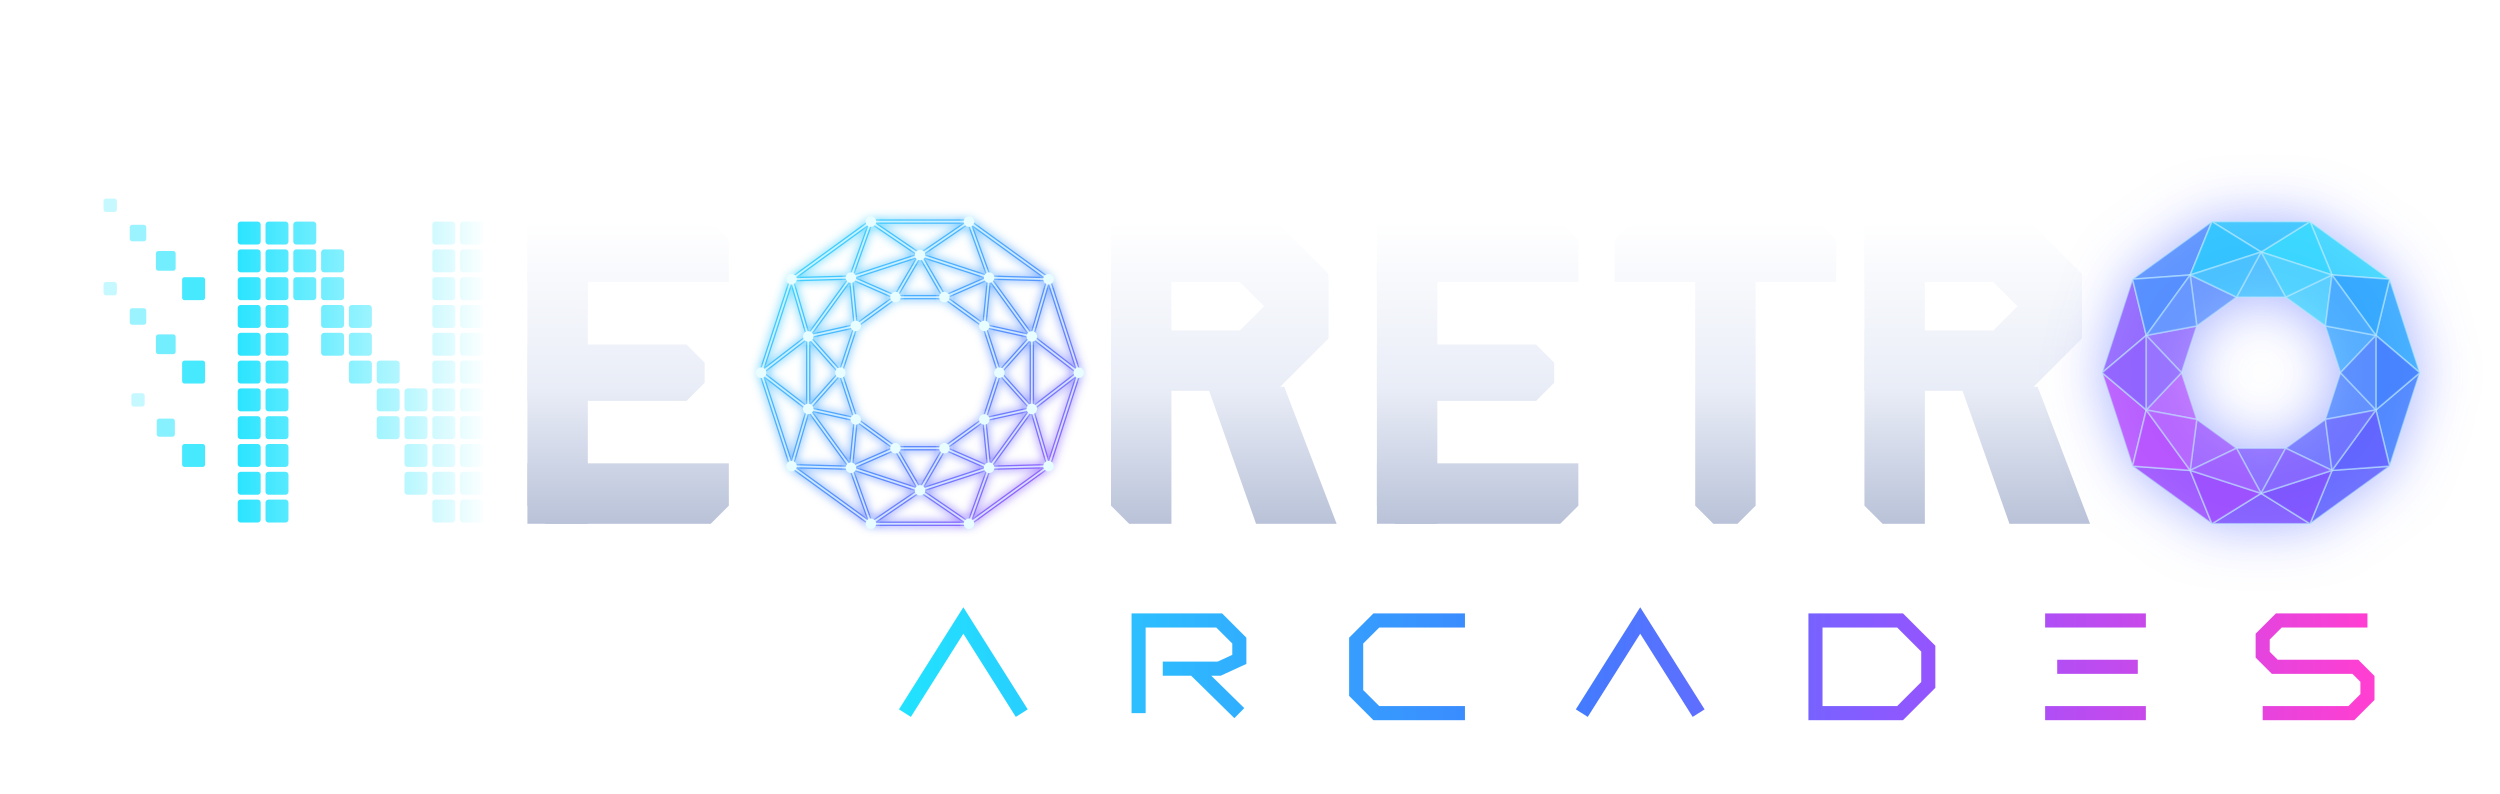
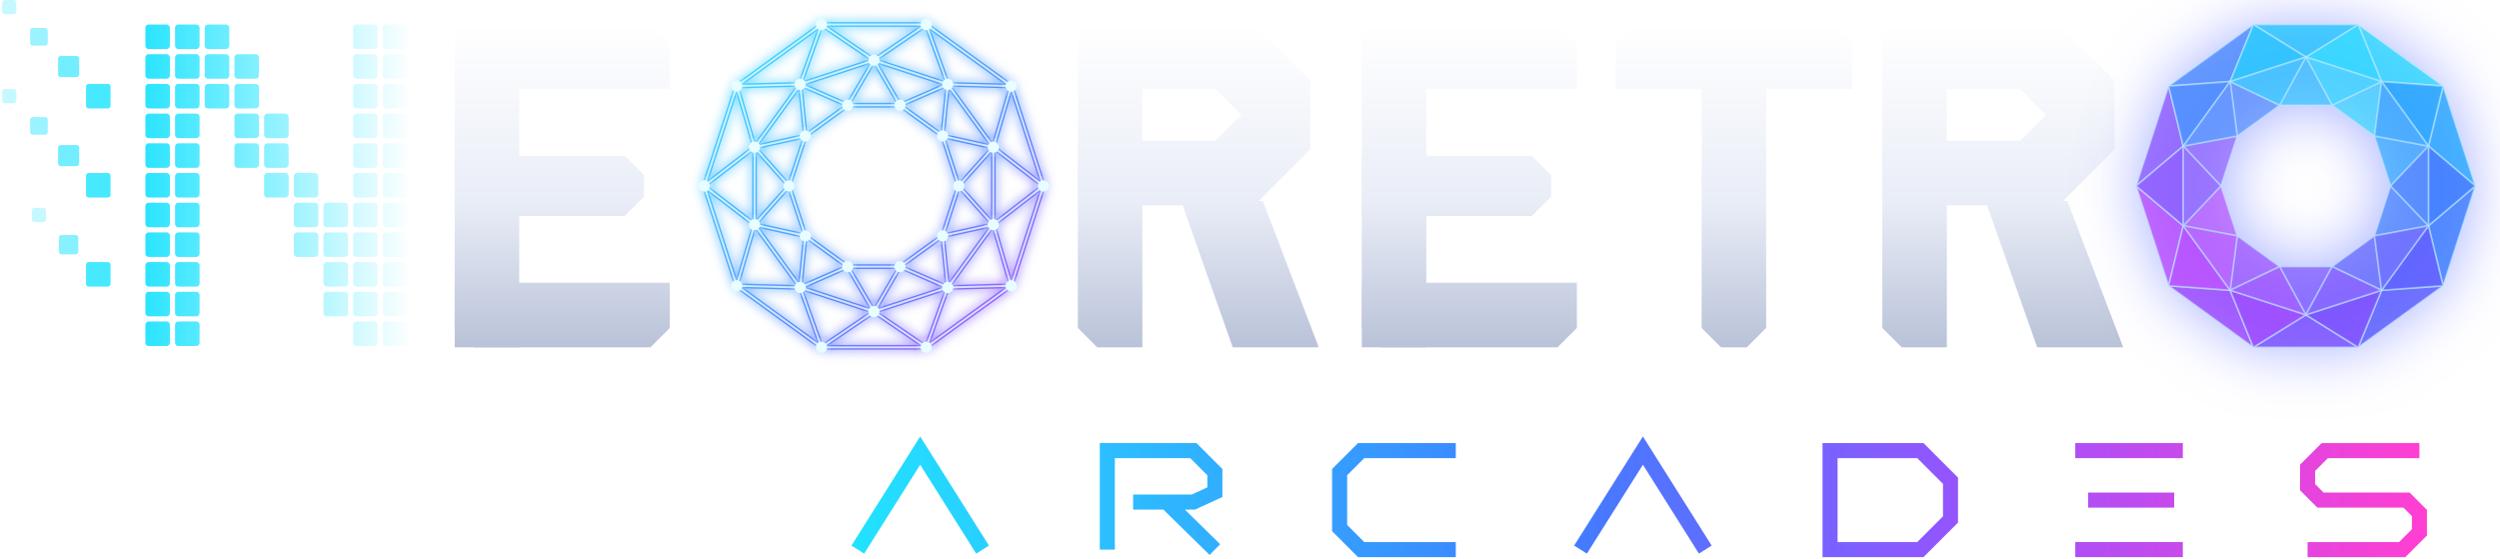
- <svg xmlns="http://www.w3.org/2000/svg" viewBox="0 0 1241 394" width="1241" height="394" role="img" aria-label="NEORETRO ARCADES">
+ <svg xmlns="http://www.w3.org/2000/svg" viewBox="51.4 98.6 1159.8 259.4" width="1160" height="259" overflow="visible" role="img" aria-label="NEORETRO ARCADES">
  <defs>
    <linearGradient id="chrome" x1="0" y1="110" x2="0" y2="260" gradientUnits="userSpaceOnUse">
      <stop offset="0" stop-color="#ffffff" />
      <stop offset=".55" stop-color="#e9edf7" />
      <stop offset="1" stop-color="#b9c2d8" />
    </linearGradient>
    <linearGradient id="pix" x1="118" y1="0" x2="242.2" y2="0" gradientUnits="userSpaceOnUse">
      <stop offset="0" stop-color="#2be4ff" />
      <stop offset=".55" stop-color="#9ff4ff" />
      <stop offset="1" stop-color="#ffffff" />
    </linearGradient>
    <linearGradient id="wire" x1="0" y1="0" x2="1" y2="1">
      <stop offset="0" stop-color="#36e6ff" />
      <stop offset=".6" stop-color="#5b8cff" />
      <stop offset="1" stop-color="#b04cff" />
    </linearGradient>
    <linearGradient id="sub" x1="0" y1="0" x2="726" y2="0" gradientUnits="userSpaceOnUse">
      <stop offset="0" stop-color="#22e2ff" />
      <stop offset=".45" stop-color="#3f7dff" />
      <stop offset=".72" stop-color="#9a52ff" />
      <stop offset="1" stop-color="#ff3fd2" />
    </linearGradient>
    <filter id="glow" x="-30%" y="-30%" width="160%" height="160%">
      <feGaussianBlur stdDeviation="2.4" result="b" />
      <feMerge>
        <feMergeNode in="b" />
        <feMergeNode in="SourceGraphic" />
      </feMerge>
    </filter>
    <filter id="bigglow" x="-40%" y="-40%" width="180%" height="180%">
      <feGaussianBlur stdDeviation="14" />
    </filter>
  </defs>
  <rect x="118.0" y="110.0" width="11.4" height="11.4" rx="1.5" fill="url(#pix)" />
  <rect x="131.8" y="110.0" width="11.4" height="11.4" rx="1.5" fill="url(#pix)" />
  <rect x="145.6" y="110.0" width="11.4" height="11.4" rx="1.5" fill="url(#pix)" />
  <rect x="214.6" y="110.0" width="11.4" height="11.4" rx="1.5" fill="url(#pix)" />
  <rect x="228.4" y="110.0" width="11.4" height="11.4" rx="1.5" fill="url(#pix)" />
  <rect x="118.0" y="123.8" width="11.4" height="11.4" rx="1.5" fill="url(#pix)" />
  <rect x="131.8" y="123.8" width="11.4" height="11.4" rx="1.5" fill="url(#pix)" />
  <rect x="145.6" y="123.8" width="11.4" height="11.4" rx="1.5" fill="url(#pix)" />
  <rect x="159.4" y="123.8" width="11.4" height="11.4" rx="1.5" fill="url(#pix)" />
  <rect x="214.6" y="123.8" width="11.4" height="11.4" rx="1.5" fill="url(#pix)" />
  <rect x="228.4" y="123.8" width="11.4" height="11.4" rx="1.5" fill="url(#pix)" />
  <rect x="118.0" y="137.6" width="11.4" height="11.4" rx="1.5" fill="url(#pix)" />
  <rect x="131.8" y="137.6" width="11.4" height="11.4" rx="1.5" fill="url(#pix)" />
  <rect x="145.6" y="137.6" width="11.4" height="11.4" rx="1.5" fill="url(#pix)" />
  <rect x="159.4" y="137.6" width="11.4" height="11.4" rx="1.5" fill="url(#pix)" />
  <rect x="214.6" y="137.6" width="11.4" height="11.4" rx="1.5" fill="url(#pix)" />
  <rect x="228.4" y="137.6" width="11.4" height="11.4" rx="1.5" fill="url(#pix)" />
  <rect x="118.0" y="151.4" width="11.4" height="11.4" rx="1.5" fill="url(#pix)" />
  <rect x="131.8" y="151.4" width="11.4" height="11.4" rx="1.5" fill="url(#pix)" />
  <rect x="159.4" y="151.4" width="11.4" height="11.4" rx="1.5" fill="url(#pix)" />
  <rect x="173.2" y="151.4" width="11.4" height="11.4" rx="1.5" fill="url(#pix)" />
  <rect x="214.6" y="151.4" width="11.4" height="11.4" rx="1.5" fill="url(#pix)" />
  <rect x="228.4" y="151.4" width="11.4" height="11.4" rx="1.5" fill="url(#pix)" />
  <rect x="118.0" y="165.2" width="11.4" height="11.4" rx="1.5" fill="url(#pix)" />
  <rect x="131.8" y="165.2" width="11.4" height="11.4" rx="1.5" fill="url(#pix)" />
  <rect x="159.4" y="165.2" width="11.4" height="11.4" rx="1.5" fill="url(#pix)" />
  <rect x="173.2" y="165.2" width="11.4" height="11.4" rx="1.5" fill="url(#pix)" />
  <rect x="214.6" y="165.2" width="11.4" height="11.4" rx="1.5" fill="url(#pix)" />
  <rect x="228.4" y="165.2" width="11.4" height="11.4" rx="1.5" fill="url(#pix)" />
  <rect x="118.0" y="179.0" width="11.4" height="11.4" rx="1.5" fill="url(#pix)" />
  <rect x="131.8" y="179.0" width="11.4" height="11.4" rx="1.5" fill="url(#pix)" />
  <rect x="173.2" y="179.0" width="11.4" height="11.4" rx="1.5" fill="url(#pix)" />
  <rect x="187.0" y="179.0" width="11.4" height="11.4" rx="1.5" fill="url(#pix)" />
  <rect x="214.6" y="179.0" width="11.4" height="11.4" rx="1.5" fill="url(#pix)" />
  <rect x="228.4" y="179.0" width="11.4" height="11.4" rx="1.5" fill="url(#pix)" />
  <rect x="118.0" y="192.8" width="11.4" height="11.4" rx="1.5" fill="url(#pix)" />
  <rect x="131.8" y="192.8" width="11.4" height="11.4" rx="1.5" fill="url(#pix)" />
  <rect x="187.0" y="192.8" width="11.4" height="11.4" rx="1.5" fill="url(#pix)" />
  <rect x="200.8" y="192.8" width="11.4" height="11.4" rx="1.5" fill="url(#pix)" />
  <rect x="214.6" y="192.8" width="11.4" height="11.4" rx="1.5" fill="url(#pix)" />
  <rect x="228.4" y="192.8" width="11.4" height="11.4" rx="1.5" fill="url(#pix)" />
  <rect x="118.0" y="206.6" width="11.4" height="11.4" rx="1.5" fill="url(#pix)" />
  <rect x="131.8" y="206.6" width="11.4" height="11.4" rx="1.5" fill="url(#pix)" />
  <rect x="187.0" y="206.6" width="11.4" height="11.4" rx="1.5" fill="url(#pix)" />
  <rect x="200.8" y="206.6" width="11.4" height="11.4" rx="1.5" fill="url(#pix)" />
  <rect x="214.6" y="206.6" width="11.4" height="11.4" rx="1.5" fill="url(#pix)" />
  <rect x="228.4" y="206.6" width="11.4" height="11.4" rx="1.5" fill="url(#pix)" />
  <rect x="118.0" y="220.4" width="11.4" height="11.4" rx="1.5" fill="url(#pix)" />
  <rect x="131.8" y="220.4" width="11.4" height="11.4" rx="1.5" fill="url(#pix)" />
  <rect x="200.8" y="220.4" width="11.4" height="11.4" rx="1.5" fill="url(#pix)" />
  <rect x="214.6" y="220.4" width="11.4" height="11.4" rx="1.5" fill="url(#pix)" />
  <rect x="228.4" y="220.4" width="11.4" height="11.4" rx="1.5" fill="url(#pix)" />
  <rect x="118.0" y="234.2" width="11.4" height="11.4" rx="1.5" fill="url(#pix)" />
  <rect x="131.8" y="234.2" width="11.4" height="11.4" rx="1.5" fill="url(#pix)" />
  <rect x="200.8" y="234.2" width="11.4" height="11.4" rx="1.5" fill="url(#pix)" />
  <rect x="214.6" y="234.2" width="11.4" height="11.4" rx="1.5" fill="url(#pix)" />
  <rect x="228.4" y="234.2" width="11.4" height="11.4" rx="1.5" fill="url(#pix)" />
  <rect x="118.0" y="248.0" width="11.4" height="11.4" rx="1.5" fill="url(#pix)" />
  <rect x="131.8" y="248.0" width="11.4" height="11.4" rx="1.5" fill="url(#pix)" />
  <rect x="214.6" y="248.0" width="11.4" height="11.4" rx="1.5" fill="url(#pix)" />
  <rect x="228.4" y="248.0" width="11.4" height="11.4" rx="1.5" fill="url(#pix)" />
  <rect x="90.4" y="137.6" width="11.4" height="11.4" rx="1.2" fill="#3ee8ff" opacity="0.95" />
  <rect x="77.4" y="124.6" width="9.8" height="9.8" rx="1.2" fill="#3ee8ff" opacity="0.73" />
  <rect x="64.4" y="111.6" width="8.2" height="8.2" rx="1.2" fill="#3ee8ff" opacity="0.52" />
  <rect x="51.4" y="98.6" width="6.6" height="6.6" rx="1.2" fill="#3ee8ff" opacity="0.30" />
  <rect x="90.4" y="179.0" width="11.4" height="11.4" rx="1.2" fill="#3ee8ff" opacity="0.95" />
  <rect x="77.4" y="166.0" width="9.8" height="9.8" rx="1.2" fill="#3ee8ff" opacity="0.73" />
  <rect x="64.4" y="153.0" width="8.2" height="8.2" rx="1.2" fill="#3ee8ff" opacity="0.52" />
  <rect x="51.4" y="140.0" width="6.6" height="6.6" rx="1.2" fill="#3ee8ff" opacity="0.30" />
  <rect x="90.4" y="220.4" width="11.4" height="11.4" rx="1.2" fill="#3ee8ff" opacity="0.95" />
  <rect x="77.8" y="207.8" width="9.0" height="9.0" rx="1.2" fill="#3ee8ff" opacity="0.62" />
  <rect x="65.2" y="195.2" width="6.6" height="6.6" rx="1.2" fill="#3ee8ff" opacity="0.30" />
  <polygon points="270.8,110.0 352.8,110.0 361.8,119.0 361.8,140.0 361.8,140.0 261.8,140.0 261.8,140.0 261.8,119.0" fill="url(#chrome)" />
  <polygon points="261.8,110.0 291.8,110.0 291.8,110.0 291.8,260.0 291.8,260.0 261.8,260.0 261.8,260.0 261.8,110.0" fill="url(#chrome)" />
  <polygon points="261.8,171.0 340.8,171.0 349.8,180.0 349.8,190.0 340.8,199.0 261.8,199.0 261.8,199.0 261.8,171.0" fill="url(#chrome)" />
  <polygon points="261.8,230.0 361.8,230.0 361.8,230.0 361.8,251.0 352.8,260.0 270.8,260.0 261.8,251.0 261.8,230.0" fill="url(#chrome)" />
  <path d="M481.0 110.0L520.5 138.6M468.8 147.5L488.6 161.8M491.0 137.8L512.2 167.0M481.0 110.0L491.0 137.8M520.5 138.6L491.0 137.8M491.0 137.8L468.8 147.5M491.0 137.8L488.6 161.8M520.5 138.6L535.5 185.0M488.6 161.8L496.1 185.0M512.2 167.0L512.2 203.0M520.5 138.6L512.2 167.0M535.5 185.0L512.2 167.0M512.2 167.0L488.6 161.8M512.2 167.0L496.1 185.0M535.5 185.0L520.5 231.4M496.1 185.0L488.6 208.2M512.2 203.0L491.0 232.2M535.5 185.0L512.2 203.0M520.5 231.4L512.2 203.0M512.2 203.0L496.1 185.0M512.2 203.0L488.6 208.2M520.5 231.4L481.0 260.0M488.6 208.2L468.8 222.5M491.0 232.2L456.7 243.4M520.5 231.4L491.0 232.2M481.0 260.0L491.0 232.2M491.0 232.2L488.6 208.2M491.0 232.2L468.8 222.5M481.0 260.0L432.3 260.0M468.8 222.5L444.5 222.5M456.7 243.4L422.4 232.2M481.0 260.0L456.7 243.4M432.3 260.0L456.7 243.4M456.7 243.4L468.8 222.5M456.7 243.4L444.5 222.5M432.3 260.0L392.9 231.4M444.5 222.5L424.8 208.2M422.4 232.2L401.2 203.0M432.3 260.0L422.4 232.2M392.9 231.4L422.4 232.2M422.4 232.2L444.5 222.5M422.4 232.2L424.8 208.2M392.9 231.4L377.8 185.0M424.8 208.2L417.2 185.0M401.2 203.0L401.2 167.0M392.9 231.4L401.2 203.0M377.8 185.0L401.2 203.0M401.2 203.0L424.8 208.2M401.2 203.0L417.2 185.0M377.8 185.0L392.9 138.6M417.2 185.0L424.8 161.8M401.2 167.0L422.4 137.8M377.8 185.0L401.2 167.0M392.9 138.6L401.2 167.0M401.2 167.0L417.2 185.0M401.2 167.0L424.8 161.8M392.9 138.6L432.3 110.0M424.8 161.8L444.5 147.5M422.4 137.8L456.7 126.6M392.9 138.6L422.4 137.8M432.3 110.0L422.4 137.8M422.4 137.8L424.8 161.8M422.4 137.8L444.5 147.5M432.3 110.0L481.0 110.0M444.5 147.5L468.8 147.5M456.7 126.6L491.0 137.8M432.3 110.0L456.7 126.6M481.0 110.0L456.7 126.6M456.7 126.6L444.5 147.5M456.7 126.6L468.8 147.5" stroke="url(#wire)" stroke-width="2.2" fill="none" stroke-linecap="round" filter="url(#glow)" />
  <path d="M481.0 110.0L520.5 138.6M468.8 147.5L488.6 161.8M491.0 137.8L512.2 167.0M481.0 110.0L491.0 137.8M520.5 138.6L491.0 137.8M491.0 137.8L468.8 147.5M491.0 137.8L488.6 161.8M520.5 138.6L535.5 185.0M488.6 161.8L496.1 185.0M512.2 167.0L512.2 203.0M520.5 138.6L512.2 167.0M535.5 185.0L512.2 167.0M512.2 167.0L488.6 161.8M512.2 167.0L496.1 185.0M535.5 185.0L520.5 231.4M496.1 185.0L488.6 208.2M512.2 203.0L491.0 232.2M535.5 185.0L512.2 203.0M520.5 231.4L512.2 203.0M512.2 203.0L496.1 185.0M512.2 203.0L488.6 208.2M520.5 231.4L481.0 260.0M488.6 208.2L468.8 222.5M491.0 232.2L456.7 243.4M520.5 231.4L491.0 232.2M481.0 260.0L491.0 232.2M491.0 232.2L488.6 208.2M491.0 232.2L468.8 222.5M481.0 260.0L432.3 260.0M468.8 222.5L444.5 222.5M456.7 243.4L422.4 232.2M481.0 260.0L456.7 243.4M432.3 260.0L456.7 243.4M456.7 243.4L468.8 222.5M456.7 243.4L444.5 222.5M432.3 260.0L392.9 231.4M444.5 222.5L424.8 208.2M422.4 232.2L401.2 203.0M432.3 260.0L422.4 232.2M392.9 231.4L422.4 232.2M422.4 232.2L444.5 222.5M422.4 232.2L424.8 208.2M392.9 231.4L377.8 185.0M424.8 208.2L417.2 185.0M401.2 203.0L401.2 167.0M392.9 231.4L401.2 203.0M377.8 185.0L401.2 203.0M401.2 203.0L424.8 208.2M401.2 203.0L417.2 185.0M377.8 185.0L392.9 138.6M417.2 185.0L424.8 161.8M401.2 167.0L422.4 137.8M377.8 185.0L401.2 167.0M392.9 138.6L401.2 167.0M401.2 167.0L417.2 185.0M401.2 167.0L424.8 161.8M392.9 138.6L432.3 110.0M424.8 161.8L444.5 147.5M422.4 137.8L456.7 126.6M392.9 138.6L422.4 137.8M432.3 110.0L422.4 137.8M422.4 137.8L424.8 161.8M422.4 137.8L444.5 147.5M432.3 110.0L481.0 110.0M444.5 147.5L468.8 147.5M456.7 126.6L491.0 137.8M432.3 110.0L456.7 126.6M481.0 110.0L456.7 126.6M456.7 126.6L444.5 147.5M456.7 126.6L468.8 147.5" stroke="#eafcff" stroke-width="0.9" fill="none" opacity=".8" />
  <circle cx="481.0" cy="110.0" r="2.6" fill="#e8fdff" filter="url(#glow)" />
  <circle cx="520.5" cy="138.6" r="2.6" fill="#e8fdff" filter="url(#glow)" />
  <circle cx="535.5" cy="185.0" r="2.6" fill="#e8fdff" filter="url(#glow)" />
  <circle cx="520.5" cy="231.4" r="2.6" fill="#e8fdff" filter="url(#glow)" />
  <circle cx="481.0" cy="260.0" r="2.6" fill="#e8fdff" filter="url(#glow)" />
  <circle cx="432.3" cy="260.0" r="2.6" fill="#e8fdff" filter="url(#glow)" />
  <circle cx="392.9" cy="231.4" r="2.6" fill="#e8fdff" filter="url(#glow)" />
  <circle cx="377.8" cy="185.0" r="2.6" fill="#e8fdff" filter="url(#glow)" />
  <circle cx="392.9" cy="138.6" r="2.6" fill="#e8fdff" filter="url(#glow)" />
  <circle cx="432.3" cy="110.0" r="2.6" fill="#e8fdff" filter="url(#glow)" />
  <circle cx="491.0" cy="137.8" r="2.6" fill="#e8fdff" filter="url(#glow)" />
  <circle cx="512.2" cy="167.0" r="2.6" fill="#e8fdff" filter="url(#glow)" />
  <circle cx="512.2" cy="203.0" r="2.6" fill="#e8fdff" filter="url(#glow)" />
  <circle cx="491.0" cy="232.2" r="2.6" fill="#e8fdff" filter="url(#glow)" />
  <circle cx="456.7" cy="243.4" r="2.6" fill="#e8fdff" filter="url(#glow)" />
  <circle cx="422.4" cy="232.2" r="2.6" fill="#e8fdff" filter="url(#glow)" />
  <circle cx="401.2" cy="203.0" r="2.6" fill="#e8fdff" filter="url(#glow)" />
  <circle cx="401.2" cy="167.0" r="2.6" fill="#e8fdff" filter="url(#glow)" />
  <circle cx="422.4" cy="137.8" r="2.6" fill="#e8fdff" filter="url(#glow)" />
  <circle cx="456.7" cy="126.6" r="2.6" fill="#e8fdff" filter="url(#glow)" />
  <circle cx="468.8" cy="147.5" r="2.6" fill="#e8fdff" filter="url(#glow)" />
  <circle cx="488.6" cy="161.8" r="2.6" fill="#e8fdff" filter="url(#glow)" />
  <circle cx="496.1" cy="185.0" r="2.6" fill="#e8fdff" filter="url(#glow)" />
  <circle cx="488.6" cy="208.2" r="2.6" fill="#e8fdff" filter="url(#glow)" />
  <circle cx="468.8" cy="222.5" r="2.6" fill="#e8fdff" filter="url(#glow)" />
  <circle cx="444.5" cy="222.5" r="2.6" fill="#e8fdff" filter="url(#glow)" />
  <circle cx="424.8" cy="208.2" r="2.6" fill="#e8fdff" filter="url(#glow)" />
  <circle cx="417.2" cy="185.0" r="2.6" fill="#e8fdff" filter="url(#glow)" />
  <circle cx="424.8" cy="161.8" r="2.6" fill="#e8fdff" filter="url(#glow)" />
  <circle cx="444.5" cy="147.5" r="2.6" fill="#e8fdff" filter="url(#glow)" />
  <polygon points="560.5,110.0 581.5,110.0 581.5,110.0 581.5,260.0 581.5,260.0 560.5,260.0 551.5,251.0 551.5,119.0" fill="url(#chrome)" />
  <polygon points="551.5,110.0 633.5,110.0 659.5,136.0 659.5,168.0 633.5,194.0 551.5,194.0 551.5,164.0 615.5,164.0 629.5,150.0 629.5,154.0 615.5,140.0 551.5,140.0" fill="url(#chrome)" />
  <polygon points="599.5,192.0 637.5,192.0 663.5,260.0 623.5,260.0" fill="url(#chrome)" />
  <polygon points="692.5,110.0 774.5,110.0 783.5,119.0 783.5,140.0 783.5,140.0 683.5,140.0 683.5,140.0 683.5,119.0" fill="url(#chrome)" />
  <polygon points="683.5,110.0 713.5,110.0 713.5,110.0 713.5,260.0 713.5,260.0 683.5,260.0 683.5,260.0 683.5,110.0" fill="url(#chrome)" />
  <polygon points="683.5,171.0 762.5,171.0 771.5,180.0 771.5,190.0 762.5,199.0 683.5,199.0 683.5,199.0 683.5,171.0" fill="url(#chrome)" />
  <polygon points="683.5,230.0 783.5,230.0 783.5,230.0 783.5,251.0 774.5,260.0 692.5,260.0 683.5,251.0 683.5,230.0" fill="url(#chrome)" />
  <polygon points="810.5,110.0 902.5,110.0 911.5,119.0 911.5,140.0 911.5,140.0 801.5,140.0 801.5,140.0 801.5,119.0" fill="url(#chrome)" />
  <polygon points="841.5,110.0 871.5,110.0 871.5,110.0 871.5,251.0 862.5,260.0 850.5,260.0 841.5,251.0 841.5,110.0" fill="url(#chrome)" />
  <polygon points="934.5,110.0 955.5,110.0 955.5,110.0 955.5,260.0 955.5,260.0 934.5,260.0 925.5,251.0 925.5,119.0" fill="url(#chrome)" />
  <polygon points="925.5,110.0 1007.5,110.0 1033.5,136.0 1033.5,168.0 1007.5,194.0 925.5,194.0 925.5,164.0 989.5,164.0 1003.5,150.0 1003.5,154.0 989.5,140.0 925.5,140.0" fill="url(#chrome)" />
  <polygon points="973.5,192.0 1011.5,192.0 1037.5,260.0 997.5,260.0" fill="url(#chrome)" />
  <path d="M1146.7 110.0L1186.2 138.6L1201.2 185.0L1186.2 231.4L1146.7 260.0L1098.0 260.0L1058.6 231.4L1043.5 185.0L1058.6 138.6L1098.0 110.0Z M1134.6 147.5L1154.3 161.8L1161.8 185.0L1154.3 208.2L1134.6 222.5L1110.2 222.5L1090.5 208.2L1082.9 185.0L1090.5 161.8L1110.2 147.5Z" fill="#6a7bff" fill-rule="evenodd" filter="url(#bigglow)" opacity=".6" />
  <polygon points="1146.7,110.0 1186.2,138.6 1157.6,136.5" fill="#2fd8ff" opacity="0.82" stroke="#bfefff" stroke-opacity=".55" stroke-width=".8" stroke-linejoin="round" />
  <polygon points="1134.6,147.5 1154.3,161.8 1157.6,136.5" fill="#2fd8ff" opacity="0.67" stroke="#bfefff" stroke-opacity=".55" stroke-width=".8" stroke-linejoin="round" />
  <polygon points="1146.7,110.0 1157.6,136.5 1122.4,125.1" fill="#2fd8ff" opacity="0.91" stroke="#bfefff" stroke-opacity=".55" stroke-width=".8" stroke-linejoin="round" />
  <polygon points="1134.6,147.5 1157.6,136.5 1122.4,125.1" fill="#2fd8ff" opacity="0.75" stroke="#bfefff" stroke-opacity=".55" stroke-width=".8" stroke-linejoin="round" />
  <polygon points="1186.2,138.6 1201.2,185.0 1179.4,166.5" fill="#2aa7ff" opacity="0.82" stroke="#bfefff" stroke-opacity=".55" stroke-width=".8" stroke-linejoin="round" />
  <polygon points="1154.3,161.8 1161.8,185.0 1179.4,166.5" fill="#2aa7ff" opacity="0.67" stroke="#bfefff" stroke-opacity=".55" stroke-width=".8" stroke-linejoin="round" />
  <polygon points="1186.2,138.6 1179.4,166.5 1157.6,136.5" fill="#2aa7ff" opacity="0.91" stroke="#bfefff" stroke-opacity=".55" stroke-width=".8" stroke-linejoin="round" />
  <polygon points="1154.3,161.8 1179.4,166.5 1157.6,136.5" fill="#2aa7ff" opacity="0.75" stroke="#bfefff" stroke-opacity=".55" stroke-width=".8" stroke-linejoin="round" />
  <polygon points="1201.2,185.0 1186.2,231.4 1179.4,203.5" fill="#3c7dff" opacity="0.82" stroke="#bfefff" stroke-opacity=".55" stroke-width=".8" stroke-linejoin="round" />
  <polygon points="1161.8,185.0 1154.3,208.2 1179.4,203.5" fill="#3c7dff" opacity="0.67" stroke="#bfefff" stroke-opacity=".55" stroke-width=".8" stroke-linejoin="round" />
  <polygon points="1201.2,185.0 1179.4,203.5 1179.4,166.5" fill="#3c7dff" opacity="0.91" stroke="#bfefff" stroke-opacity=".55" stroke-width=".8" stroke-linejoin="round" />
  <polygon points="1161.8,185.0 1179.4,203.5 1179.4,166.5" fill="#3c7dff" opacity="0.75" stroke="#bfefff" stroke-opacity=".55" stroke-width=".8" stroke-linejoin="round" />
  <polygon points="1186.2,231.4 1146.7,260.0 1157.6,233.5" fill="#5a5cff" opacity="0.82" stroke="#bfefff" stroke-opacity=".55" stroke-width=".8" stroke-linejoin="round" />
  <polygon points="1154.3,208.2 1134.6,222.5 1157.6,233.5" fill="#5a5cff" opacity="0.67" stroke="#bfefff" stroke-opacity=".55" stroke-width=".8" stroke-linejoin="round" />
  <polygon points="1186.2,231.4 1157.6,233.5 1179.4,203.5" fill="#5a5cff" opacity="0.91" stroke="#bfefff" stroke-opacity=".55" stroke-width=".8" stroke-linejoin="round" />
  <polygon points="1154.3,208.2 1157.6,233.5 1179.4,203.5" fill="#5a5cff" opacity="0.75" stroke="#bfefff" stroke-opacity=".55" stroke-width=".8" stroke-linejoin="round" />
  <polygon points="1146.7,260.0 1098.0,260.0 1122.4,244.9" fill="#7a4dff" opacity="0.82" stroke="#bfefff" stroke-opacity=".55" stroke-width=".8" stroke-linejoin="round" />
  <polygon points="1134.6,222.5 1110.2,222.5 1122.4,244.9" fill="#7a4dff" opacity="0.67" stroke="#bfefff" stroke-opacity=".55" stroke-width=".8" stroke-linejoin="round" />
  <polygon points="1146.7,260.0 1122.4,244.9 1157.6,233.5" fill="#7a4dff" opacity="0.91" stroke="#bfefff" stroke-opacity=".55" stroke-width=".8" stroke-linejoin="round" />
  <polygon points="1134.6,222.5 1122.4,244.9 1157.6,233.5" fill="#7a4dff" opacity="0.75" stroke="#bfefff" stroke-opacity=".55" stroke-width=".8" stroke-linejoin="round" />
  <polygon points="1098.0,260.0 1058.6,231.4 1087.2,233.5" fill="#9b46ff" opacity="0.82" stroke="#bfefff" stroke-opacity=".55" stroke-width=".8" stroke-linejoin="round" />
  <polygon points="1110.2,222.5 1090.5,208.2 1087.2,233.5" fill="#9b46ff" opacity="0.67" stroke="#bfefff" stroke-opacity=".55" stroke-width=".8" stroke-linejoin="round" />
  <polygon points="1098.0,260.0 1087.2,233.5 1122.4,244.9" fill="#9b46ff" opacity="0.91" stroke="#bfefff" stroke-opacity=".55" stroke-width=".8" stroke-linejoin="round" />
  <polygon points="1110.2,222.5 1087.2,233.5 1122.4,244.9" fill="#9b46ff" opacity="0.75" stroke="#bfefff" stroke-opacity=".55" stroke-width=".8" stroke-linejoin="round" />
  <polygon points="1058.6,231.4 1043.5,185.0 1065.4,203.5" fill="#b84cff" opacity="0.82" stroke="#bfefff" stroke-opacity=".55" stroke-width=".8" stroke-linejoin="round" />
  <polygon points="1090.5,208.2 1082.9,185.0 1065.4,203.5" fill="#b84cff" opacity="0.67" stroke="#bfefff" stroke-opacity=".55" stroke-width=".8" stroke-linejoin="round" />
  <polygon points="1058.6,231.4 1065.4,203.5 1087.2,233.5" fill="#b84cff" opacity="0.91" stroke="#bfefff" stroke-opacity=".55" stroke-width=".8" stroke-linejoin="round" />
  <polygon points="1090.5,208.2 1065.4,203.5 1087.2,233.5" fill="#b84cff" opacity="0.75" stroke="#bfefff" stroke-opacity=".55" stroke-width=".8" stroke-linejoin="round" />
  <polygon points="1043.5,185.0 1058.6,138.6 1065.4,166.5" fill="#8e5bff" opacity="0.82" stroke="#bfefff" stroke-opacity=".55" stroke-width=".8" stroke-linejoin="round" />
  <polygon points="1082.9,185.0 1090.5,161.8 1065.4,166.5" fill="#8e5bff" opacity="0.67" stroke="#bfefff" stroke-opacity=".55" stroke-width=".8" stroke-linejoin="round" />
  <polygon points="1043.5,185.0 1065.4,166.5 1065.4,203.5" fill="#8e5bff" opacity="0.91" stroke="#bfefff" stroke-opacity=".55" stroke-width=".8" stroke-linejoin="round" />
  <polygon points="1082.9,185.0 1065.4,166.5 1065.4,203.5" fill="#8e5bff" opacity="0.75" stroke="#bfefff" stroke-opacity=".55" stroke-width=".8" stroke-linejoin="round" />
  <polygon points="1058.6,138.6 1098.0,110.0 1087.2,136.5" fill="#4d8bff" opacity="0.82" stroke="#bfefff" stroke-opacity=".55" stroke-width=".8" stroke-linejoin="round" />
  <polygon points="1090.5,161.8 1110.2,147.5 1087.2,136.5" fill="#4d8bff" opacity="0.67" stroke="#bfefff" stroke-opacity=".55" stroke-width=".8" stroke-linejoin="round" />
  <polygon points="1058.6,138.6 1087.2,136.5 1065.4,166.5" fill="#4d8bff" opacity="0.91" stroke="#bfefff" stroke-opacity=".55" stroke-width=".8" stroke-linejoin="round" />
  <polygon points="1090.5,161.8 1087.2,136.5 1065.4,166.5" fill="#4d8bff" opacity="0.75" stroke="#bfefff" stroke-opacity=".55" stroke-width=".8" stroke-linejoin="round" />
  <polygon points="1098.0,110.0 1146.7,110.0 1122.4,125.1" fill="#28c4ff" opacity="0.82" stroke="#bfefff" stroke-opacity=".55" stroke-width=".8" stroke-linejoin="round" />
  <polygon points="1110.2,147.5 1134.6,147.5 1122.4,125.1" fill="#28c4ff" opacity="0.67" stroke="#bfefff" stroke-opacity=".55" stroke-width=".8" stroke-linejoin="round" />
  <polygon points="1098.0,110.0 1122.4,125.1 1087.2,136.5" fill="#28c4ff" opacity="0.91" stroke="#bfefff" stroke-opacity=".55" stroke-width=".8" stroke-linejoin="round" />
  <polygon points="1110.2,147.5 1122.4,125.1 1087.2,136.5" fill="#28c4ff" opacity="0.75" stroke="#bfefff" stroke-opacity=".55" stroke-width=".8" stroke-linejoin="round" />
  <g transform="translate(449.2,0)" stroke="url(#sub)" stroke-width="7" stroke-linejoin="miter" stroke-linecap="butt">
    <path d="M0 354L29.0 308L58 354" fill="none" />
    <path d="M116 354V308H156L166 318V327.32L156 331.92H128M143.5 331.92L166 354" fill="none" />
    <path d="M278 308H234L224 318V344L234 354H278" fill="none" />
    <path d="M336 354L365.0 308L394 354" fill="none" />
    <path d="M452 308H494L508 322V340L494 354H452Z" fill="none" />
    <path d="M616 308H566M572 331.0H612M566 354H616" fill="none" />
    <path d="M726 308H682L674 316V325.0L680 331.0H720L726 337.0V346L718 354H674" fill="none" />
  </g>
</svg>
